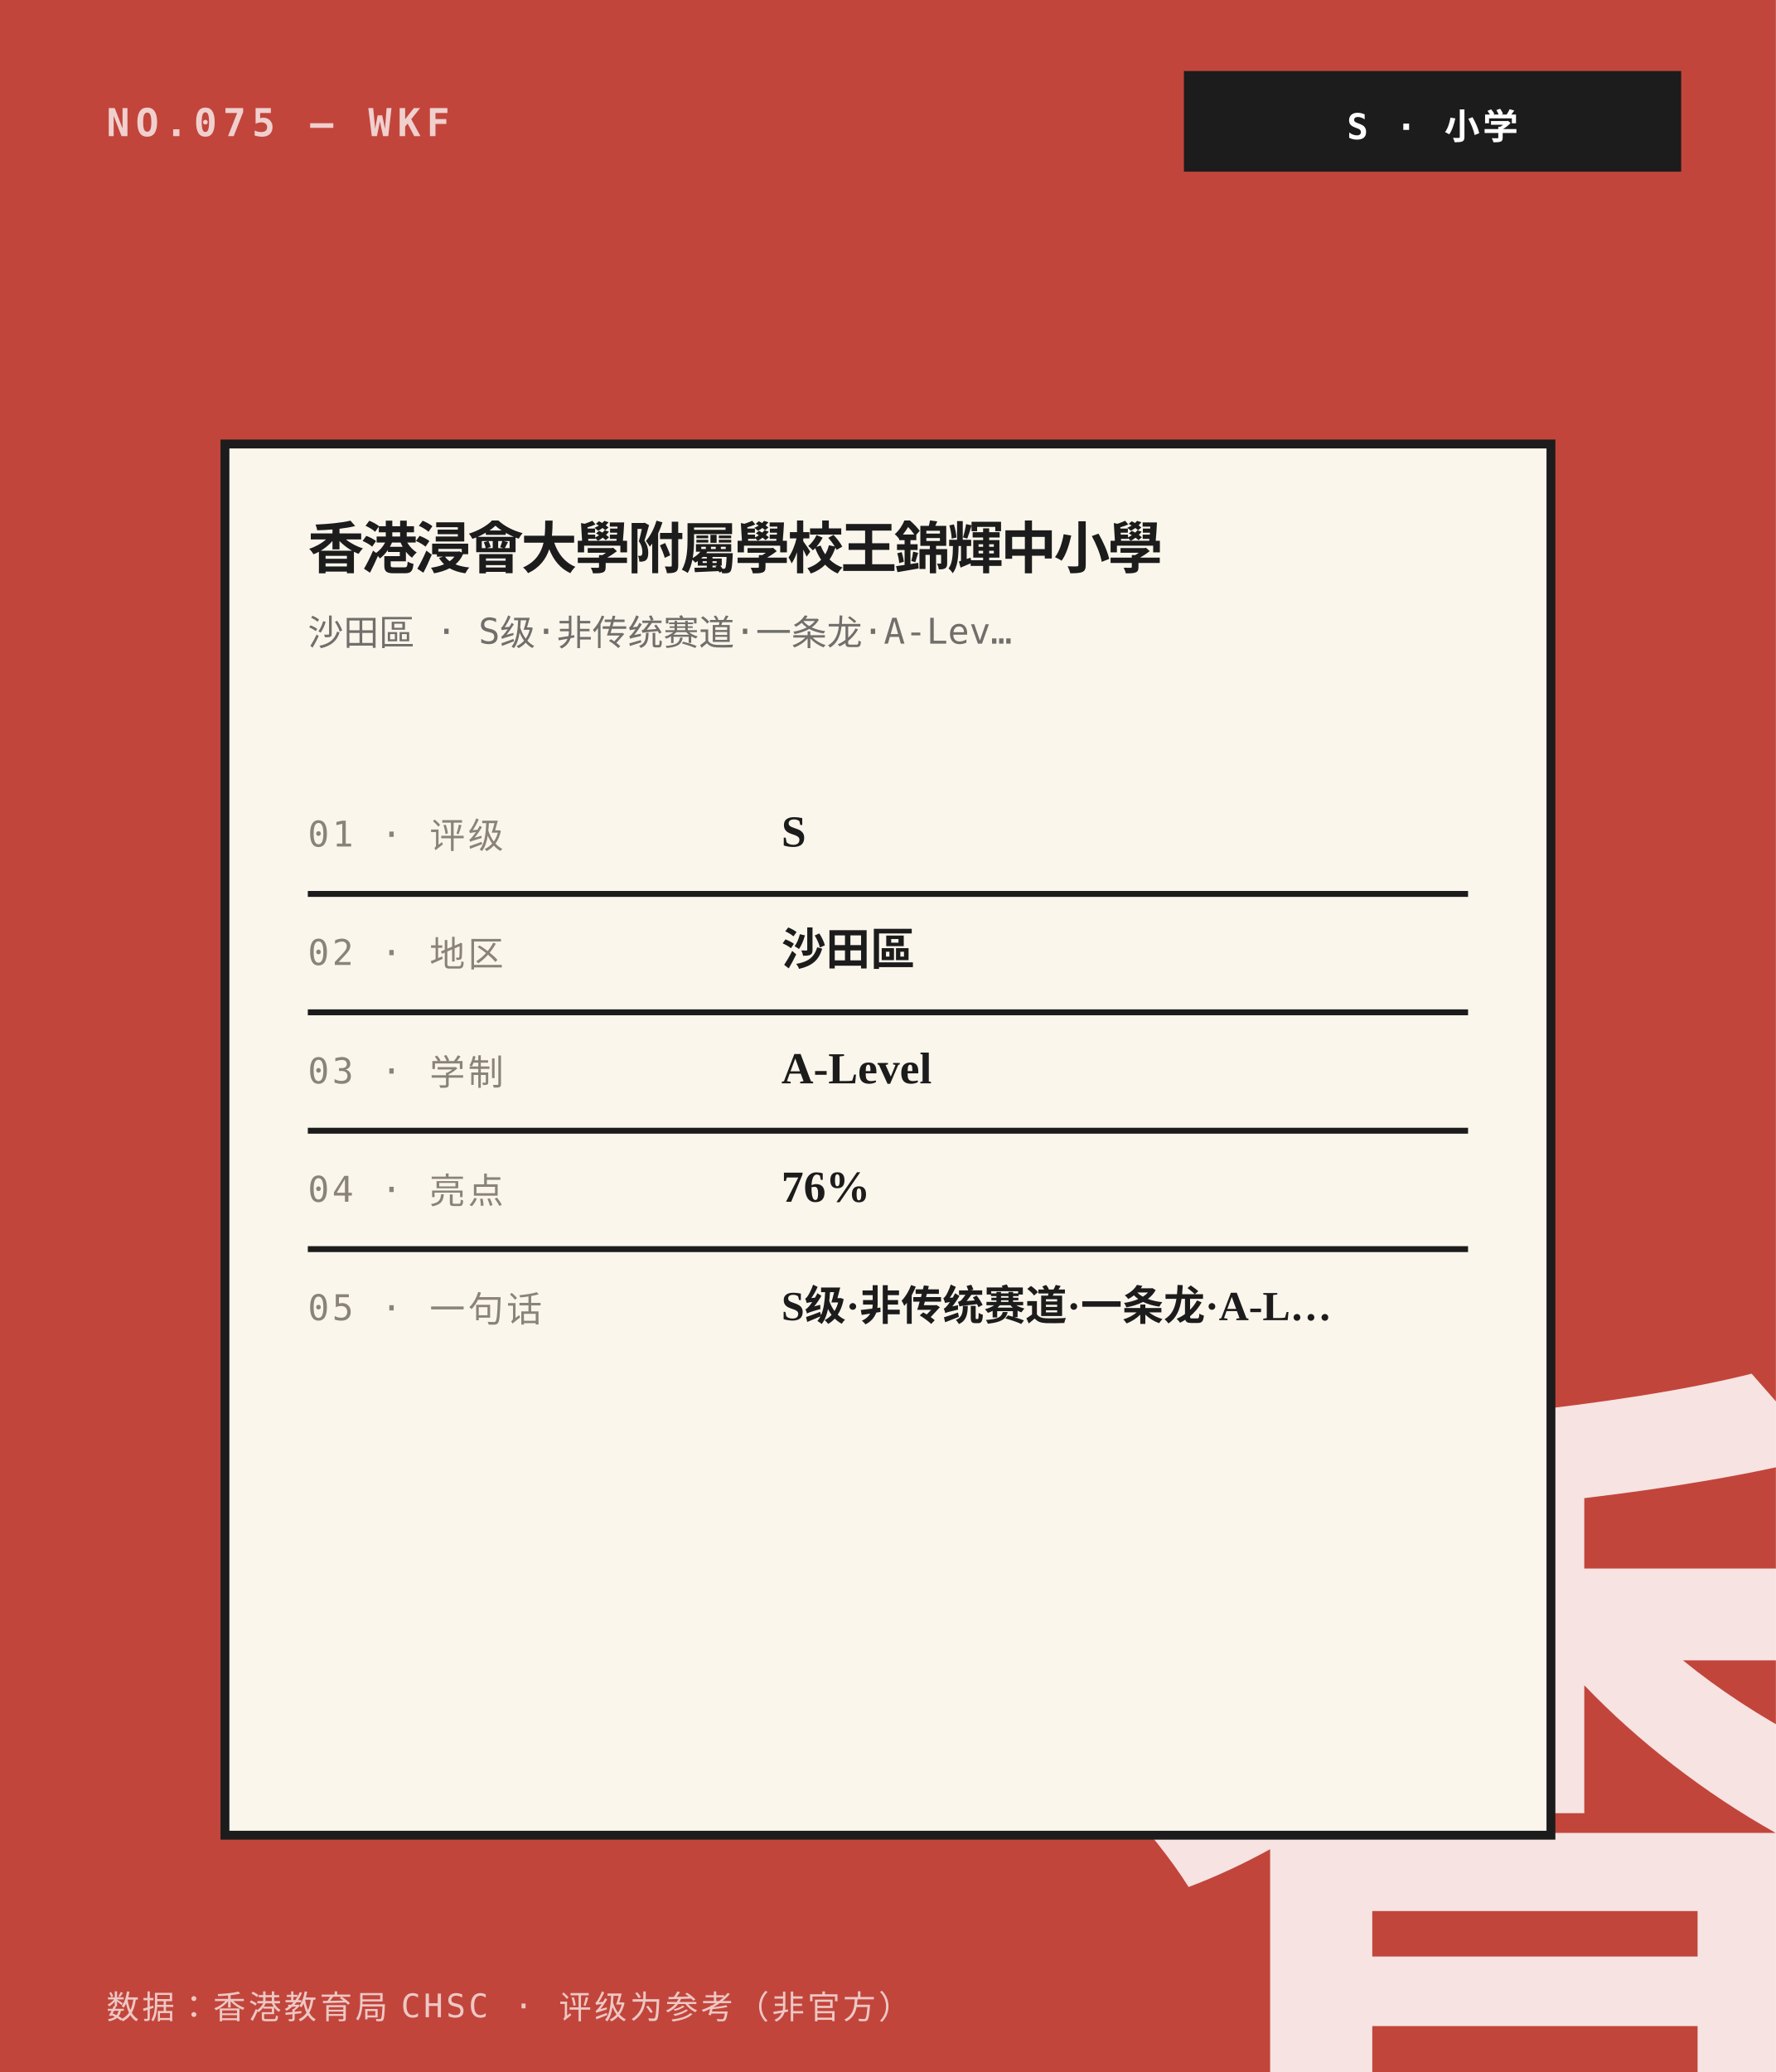
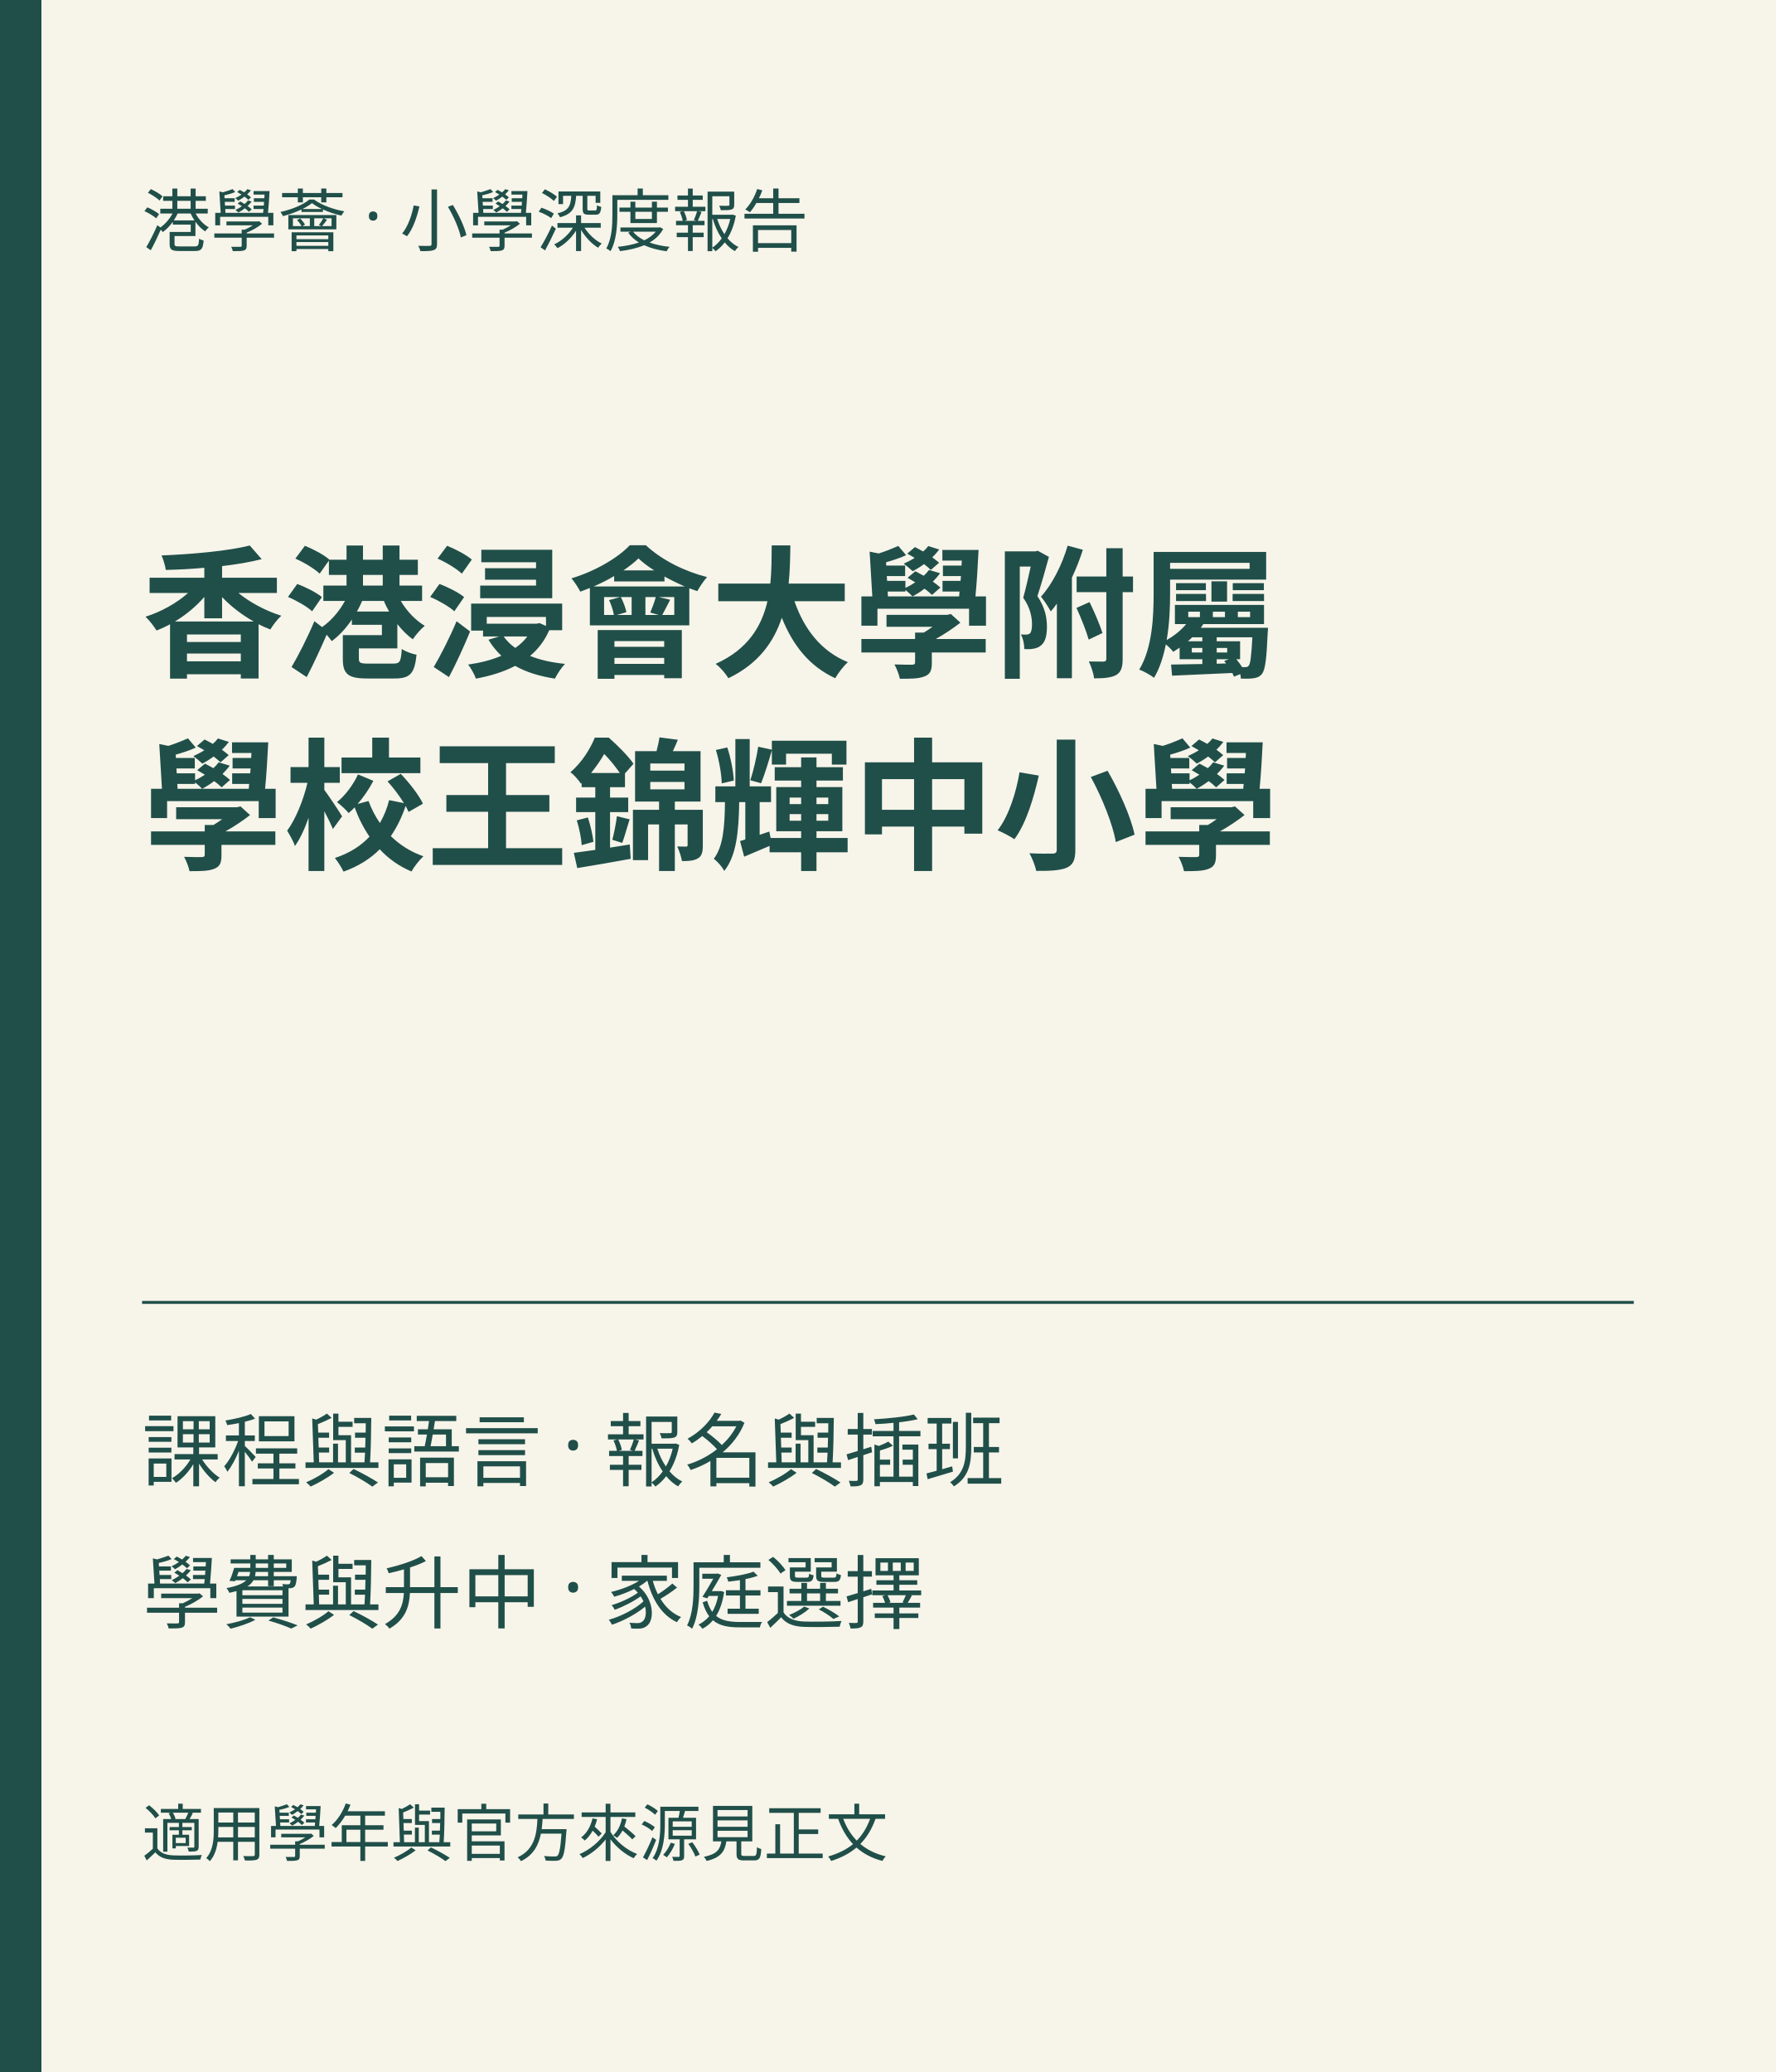
- <svg xmlns="http://www.w3.org/2000/svg" width="600" height="700" viewBox="0 0 600 700">
-   <rect width="600" height="700" fill="#C2453B" />
-   <rect x="400" y="24" width="168" height="34" fill="#1C1C1C" />
-   <text x="484" y="47" text-anchor="middle" font-family="ui-monospace, Menlo, monospace" font-size="12" font-weight="800" fill="#FFFFFF" letter-spacing="1">S · 小学</text>
-   <text x="372" y="710" font-family="Georgia, 'Times New Roman', serif" font-size="290" font-weight="800" fill="rgba(255,255,255,.85)" letter-spacing="-16">香</text>
-   <text x="36" y="46" font-family="ui-monospace, Menlo, monospace" font-size="13" font-weight="600" fill="rgba(255,255,255,.75)" letter-spacing="2">NO.075 — WKF</text>
-   <rect x="76" y="150" width="448" height="470" fill="#FBF6EC" stroke="#1C1C1C" stroke-width="3" />
-   <text x="104" y="192" font-family="Georgia, 'Times New Roman', serif" font-size="19" font-weight="800" fill="#1C1C1C" letter-spacing="-1">香港浸會大學附屬學校王錦輝中小學</text>
-   <text x="104" y="218" font-family="ui-monospace, Menlo, monospace" font-size="12" fill="rgba(28,28,28,.62)">沙田區 · S级·非传统赛道·一条龙·A-Lev…</text>
-   <text x="104" y="286" font-family="ui-monospace, Menlo, monospace" font-size="12" fill="#8A8378" letter-spacing="1">01 · 评级</text>
-   <text x="264" y="286" font-family="Georgia, 'Times New Roman', serif" font-size="15" font-weight="800" fill="#1C1C1C">S</text>
-   <line x1="104" y1="302" x2="496" y2="302" stroke="#1C1C1C" stroke-width="2" />
-   <text x="104" y="326" font-family="ui-monospace, Menlo, monospace" font-size="12" fill="#8A8378" letter-spacing="1">02 · 地区</text>
-   <text x="264" y="326" font-family="Georgia, 'Times New Roman', serif" font-size="15" font-weight="800" fill="#1C1C1C">沙田區</text>
-   <line x1="104" y1="342" x2="496" y2="342" stroke="#1C1C1C" stroke-width="2" />
-   <text x="104" y="366" font-family="ui-monospace, Menlo, monospace" font-size="12" fill="#8A8378" letter-spacing="1">03 · 学制</text>
-   <text x="264" y="366" font-family="Georgia, 'Times New Roman', serif" font-size="15" font-weight="800" fill="#1C1C1C">A-Level</text>
-   <line x1="104" y1="382" x2="496" y2="382" stroke="#1C1C1C" stroke-width="2" />
-   <text x="104" y="406" font-family="ui-monospace, Menlo, monospace" font-size="12" fill="#8A8378" letter-spacing="1">04 · 亮点</text>
-   <text x="264" y="406" font-family="Georgia, 'Times New Roman', serif" font-size="15" font-weight="800" fill="#1C1C1C">76%</text>
-   <line x1="104" y1="422" x2="496" y2="422" stroke="#1C1C1C" stroke-width="2" />
-   <text x="104" y="446" font-family="ui-monospace, Menlo, monospace" font-size="12" fill="#8A8378" letter-spacing="1">05 · 一句话</text>
-   <text x="264" y="446" font-family="Georgia, 'Times New Roman', serif" font-size="14" font-weight="800" fill="#1C1C1C">S级·非传统赛道·一条龙·A-L…</text>
-   <text x="36" y="682" font-family="ui-monospace, Menlo, monospace" font-size="11" fill="rgba(255,255,255,.7)" letter-spacing="1">数据：香港教育局 CHSC · 评级为参考（非官方）</text>
+ <svg xmlns="http://www.w3.org/2000/svg" width="600" height="700">
+   <rect width="600" height="700" fill="#f7f4ea" />
+   <rect width="14" height="700" fill="#204f49" />
+   <g font-family="PingFang TC,sans-serif" fill="#204f49">
+     <text x="48" y="83" font-size="23">港學薈 · 小學深度報告</text>
+     <text x="48" y="225" font-size="48" font-weight="700">香港浸會大學附屬</text>
+     <text x="48" y="290" font-size="48" font-weight="700">學校王錦輝中小學</text>
+     <path d="M48 440H552" stroke="#204f49" />
+     <text x="48" y="500" font-size="27">課程與語言 · 報名與插班</text>
+     <text x="48" y="548" font-size="27">學費與升中 · 家庭選擇</text>
+     <text x="48" y="627" font-size="21">適用學年與官方來源見正文</text>
+   </g>
</svg>
